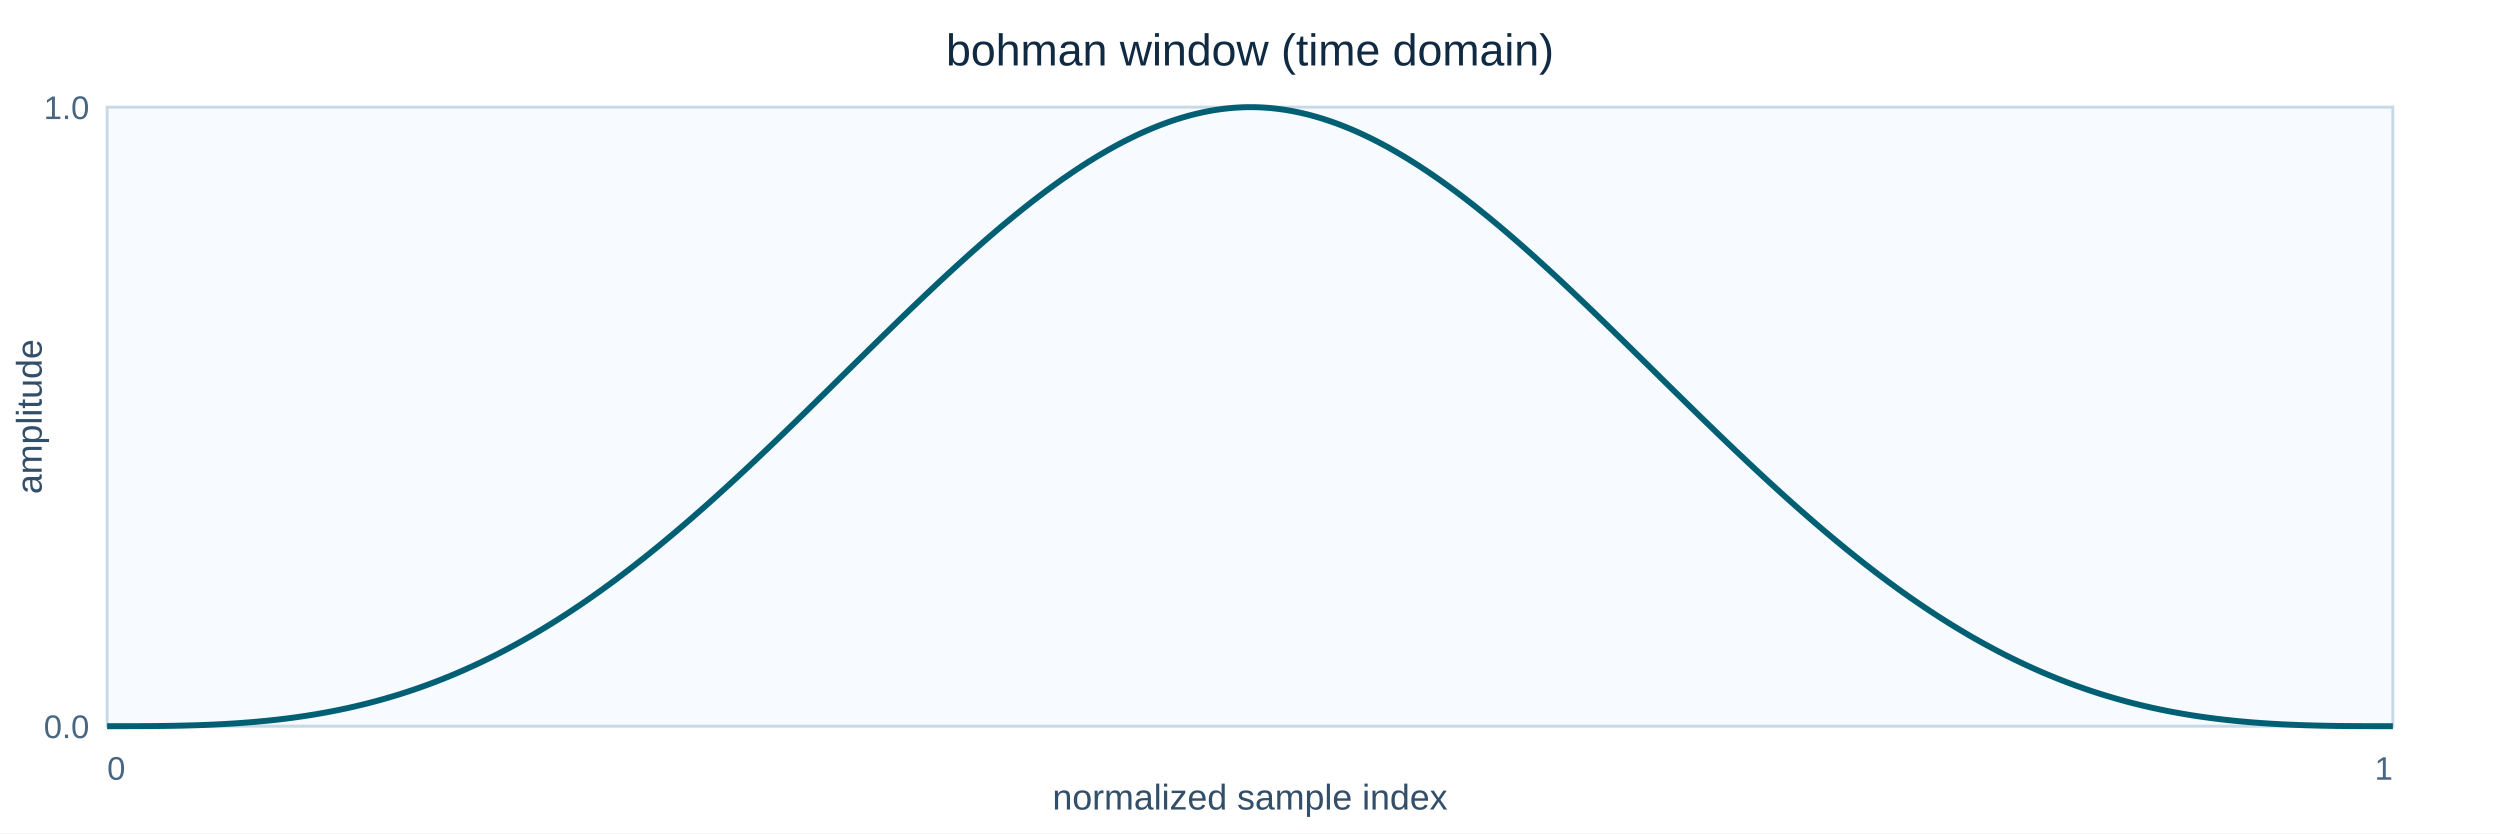
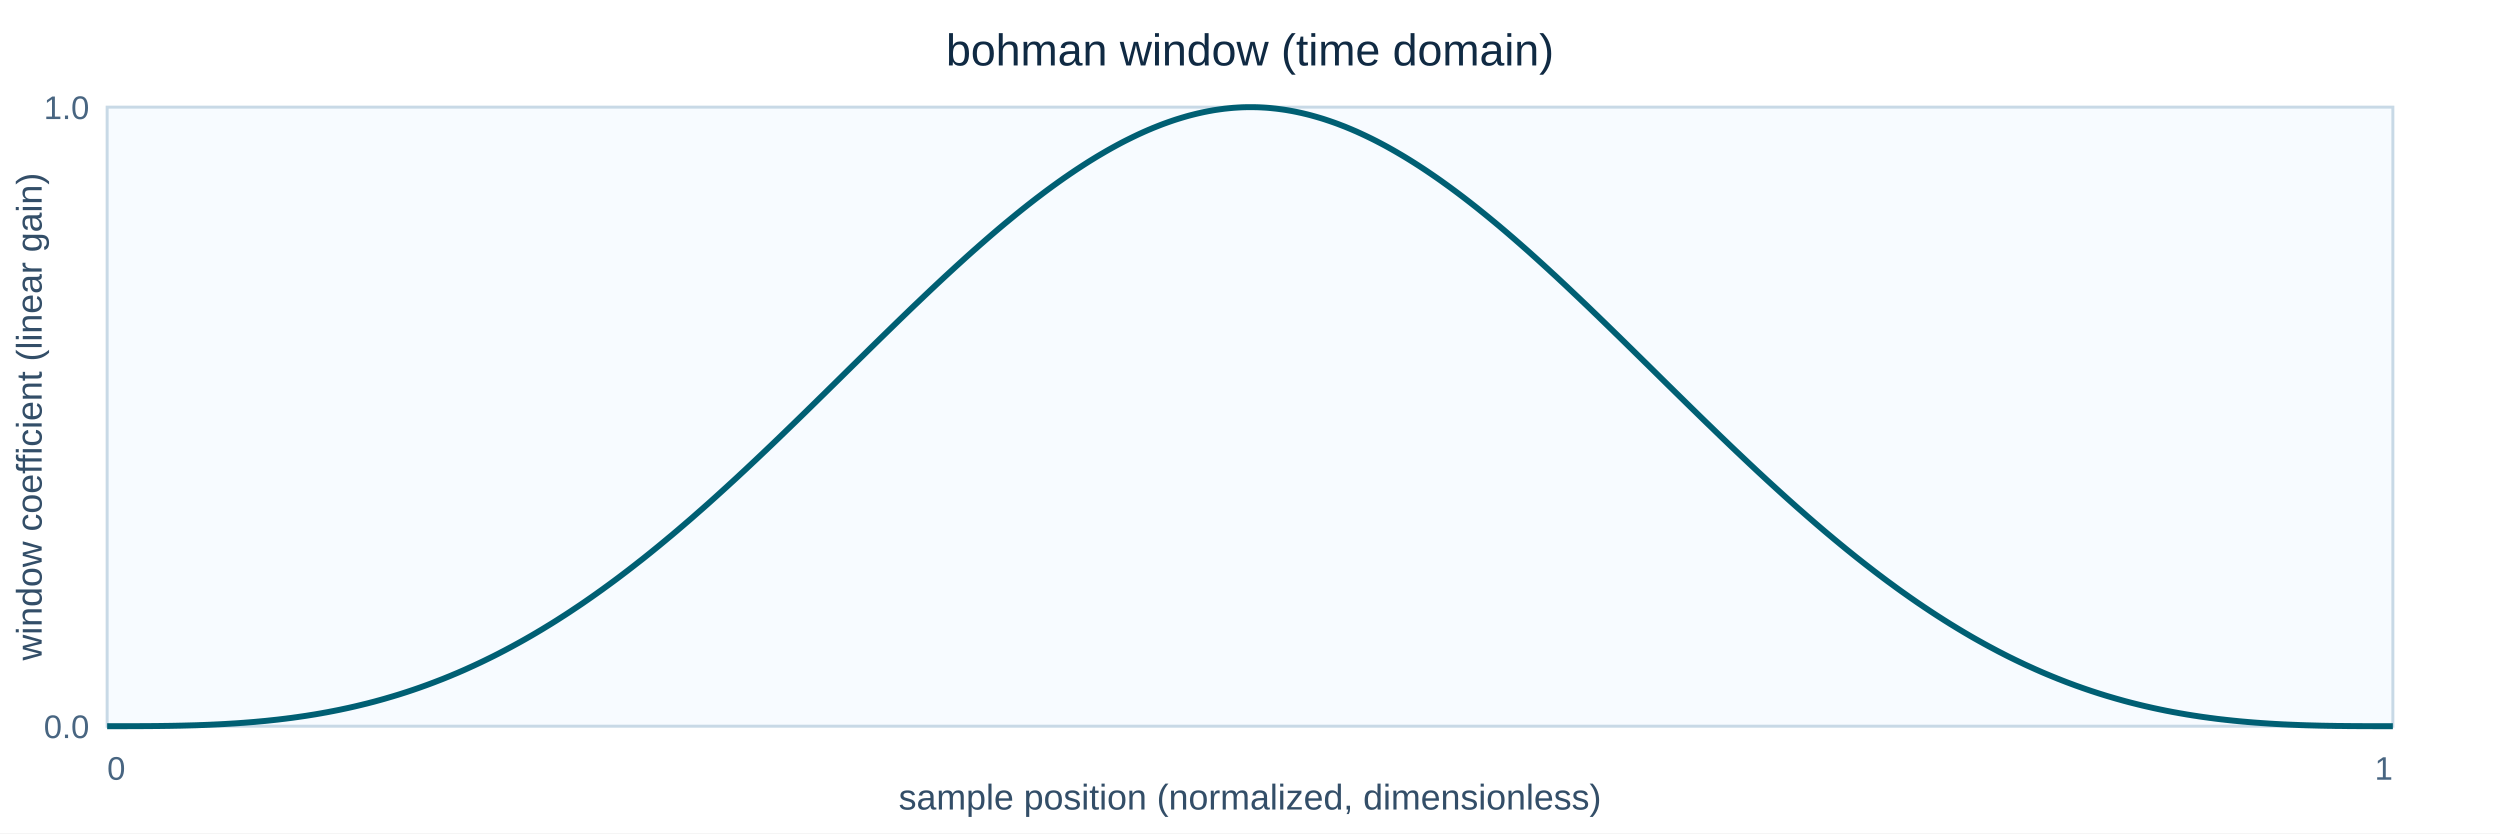
<svg xmlns="http://www.w3.org/2000/svg" width="840" height="280" viewBox="0 0 840 280">
  <rect x="0" y="0" width="840" height="280" fill="#ffffff" />
  <rect x="36" y="36" width="768" height="208" fill="#f7fbff" stroke="#c8d9e6" />
  <polyline fill="none" stroke="#005f73" stroke-width="2" points="36.00,244.00 36.75,244.00 37.50,244.00 38.25,244.00 39.00,244.00 39.75,244.00 40.50,244.00 41.26,244.00 42.01,244.00 42.76,244.00 43.51,243.99 44.26,243.99 45.01,243.99 45.76,243.99 46.51,243.99 47.26,243.98 48.01,243.98 48.76,243.97 49.51,243.97 50.26,243.97 51.01,243.96 51.77,243.95 52.52,243.95 53.27,243.94 54.02,243.93 54.77,243.92 55.52,243.91 56.27,243.90 57.02,243.89 57.77,243.88 58.52,243.86 59.27,243.85 60.02,243.83 60.77,243.82 61.52,243.80 62.28,243.78 63.03,243.76 63.78,243.74 64.53,243.72 65.28,243.70 66.03,243.68 66.78,243.65 67.53,243.62 68.28,243.60 69.03,243.57 69.78,243.54 70.53,243.51 71.28,243.47 72.04,243.44 72.79,243.40 73.54,243.37 74.29,243.33 75.04,243.29 75.79,243.25 76.54,243.20 77.29,243.16 78.04,243.11 78.79,243.07 79.54,243.02 80.29,242.97 81.04,242.91 81.79,242.86 82.55,242.80 83.30,242.74 84.05,242.68 84.80,242.62 85.55,242.56 86.30,242.49 87.05,242.42 87.80,242.35 88.55,242.28 89.30,242.21 90.05,242.13 90.80,242.05 91.55,241.97 92.30,241.89 93.06,241.81 93.81,241.72 94.56,241.63 95.31,241.54 96.06,241.45 96.81,241.35 97.56,241.26 98.31,241.16 99.06,241.05 99.81,240.95 100.56,240.84 101.31,240.73 102.06,240.62 102.82,240.51 103.57,240.39 104.32,240.27 105.07,240.15 105.82,240.03 106.57,239.90 107.32,239.77 108.07,239.64 108.82,239.50 109.57,239.37 110.32,239.23 111.07,239.08 111.82,238.94 112.57,238.79 113.33,238.64 114.08,238.49 114.83,238.33 115.58,238.17 116.33,238.01 117.08,237.85 117.83,237.68 118.58,237.51 119.33,237.34 120.08,237.16 120.83,236.98 121.58,236.80 122.33,236.61 123.09,236.43 123.84,236.24 124.59,236.04 125.34,235.85 126.09,235.65 126.84,235.44 127.59,235.24 128.34,235.03 129.09,234.82 129.84,234.60 130.59,234.38 131.34,234.16 132.09,233.94 132.84,233.71 133.60,233.48 134.35,233.25 135.10,233.01 135.85,232.77 136.60,232.53 137.35,232.28 138.10,232.03 138.85,231.78 139.60,231.52 140.35,231.26 141.10,231.00 141.85,230.73 142.60,230.46 143.35,230.19 144.11,229.91 144.86,229.63 145.61,229.35 146.36,229.06 147.11,228.77 147.86,228.48 148.61,228.19 149.36,227.89 150.11,227.58 150.86,227.28 151.61,226.97 152.36,226.65 153.11,226.34 153.87,226.02 154.62,225.69 155.37,225.37 156.12,225.04 156.87,224.70 157.62,224.36 158.37,224.02 159.12,223.68 159.87,223.33 160.62,222.98 161.37,222.63 162.12,222.27 162.87,221.91 163.62,221.54 164.38,221.17 165.13,220.80 165.88,220.43 166.63,220.05 167.38,219.67 168.13,219.28 168.88,218.89 169.63,218.50 170.38,218.10 171.13,217.70 171.88,217.30 172.63,216.89 173.38,216.48 174.13,216.07 174.89,215.65 175.64,215.23 176.39,214.81 177.14,214.38 177.89,213.95 178.64,213.52 179.39,213.08 180.14,212.64 180.89,212.19 181.64,211.75 182.39,211.30 183.14,210.84 183.89,210.38 184.65,209.92 185.40,209.46 186.15,208.99 186.90,208.52 187.65,208.04 188.40,207.56 189.15,207.08 189.90,206.60 190.65,206.11 191.40,205.62 192.15,205.12 192.90,204.62 193.65,204.12 194.40,203.62 195.16,203.11 195.91,202.60 196.66,202.08 197.41,201.56 198.16,201.04 198.91,200.52 199.66,199.99 200.41,199.46 201.16,198.92 201.91,198.39 202.66,197.85 203.41,197.30 204.16,196.76 204.91,196.21 205.67,195.65 206.42,195.10 207.17,194.54 207.92,193.98 208.67,193.41 209.42,192.84 210.17,192.27 210.92,191.70 211.67,191.12 212.42,190.54 213.17,189.96 213.92,189.37 214.67,188.78 215.43,188.19 216.18,187.60 216.93,187.00 217.68,186.40 218.43,185.80 219.18,185.19 219.93,184.58 220.68,183.97 221.43,183.36 222.18,182.74 222.93,182.12 223.68,181.50 224.43,180.87 225.18,180.25 225.94,179.62 226.69,178.98 227.44,178.35 228.19,177.71 228.94,177.07 229.69,176.43 230.44,175.78 231.19,175.14 231.94,174.49 232.69,173.84 233.44,173.18 234.19,172.52 234.94,171.86 235.70,171.20 236.45,170.54 237.20,169.87 237.95,169.21 238.70,168.54 239.45,167.86 240.20,167.19 240.95,166.51 241.70,165.83 242.45,165.15 243.20,164.47 243.95,163.79 244.70,163.10 245.45,162.41 246.21,161.72 246.96,161.03 247.71,160.34 248.46,159.64 249.21,158.94 249.96,158.25 250.71,157.55 251.46,156.84 252.21,156.14 252.96,155.43 253.71,154.73 254.46,154.02 255.21,153.31 255.96,152.60 256.72,151.88 257.47,151.17 258.22,150.45 258.97,149.74 259.72,149.02 260.47,148.30 261.22,147.58 261.97,146.86 262.72,146.13 263.47,145.41 264.22,144.68 264.97,143.96 265.72,143.23 266.48,142.50 267.23,141.77 267.98,141.04 268.73,140.31 269.48,139.58 270.23,138.85 270.98,138.12 271.73,137.38 272.48,136.65 273.23,135.91 273.98,135.18 274.73,134.44 275.48,133.70 276.23,132.97 276.99,132.23 277.74,131.49 278.49,130.75 279.24,130.01 279.99,129.28 280.74,128.54 281.49,127.80 282.24,127.06 282.99,126.32 283.74,125.58 284.49,124.84 285.24,124.10 285.99,123.36 286.74,122.62 287.50,121.88 288.25,121.14 289.00,120.40 289.75,119.67 290.50,118.93 291.25,118.19 292.00,117.45 292.75,116.71 293.50,115.98 294.25,115.24 295.00,114.51 295.75,113.77 296.50,113.04 297.26,112.30 298.01,111.57 298.76,110.84 299.51,110.11 300.26,109.38 301.01,108.65 301.76,107.92 302.51,107.19 303.26,106.47 304.01,105.74 304.76,105.02 305.51,104.29 306.26,103.57 307.01,102.85 307.77,102.13 308.52,101.42 309.27,100.70 310.02,99.99 310.77,99.27 311.52,98.56 312.27,97.85 313.02,97.14 313.77,96.44 314.52,95.73 315.27,95.03 316.02,94.33 316.77,93.63 317.52,92.93 318.28,92.23 319.03,91.54 319.78,90.85 320.53,90.16 321.28,89.47 322.03,88.79 322.78,88.11 323.53,87.43 324.28,86.75 325.03,86.07 325.78,85.40 326.53,84.73 327.28,84.06 328.04,83.40 328.79,82.73 329.54,82.07 330.29,81.42 331.04,80.76 331.79,80.11 332.54,79.46 333.29,78.81 334.04,78.17 334.79,77.53 335.54,76.89 336.29,76.26 337.04,75.63 337.79,75.00 338.55,74.38 339.30,73.76 340.05,73.14 340.80,72.53 341.55,71.91 342.30,71.31 343.05,70.70 343.80,70.10 344.55,69.51 345.30,68.91 346.05,68.33 346.80,67.74 347.55,67.16 348.30,66.58 349.06,66.01 349.81,65.44 350.56,64.87 351.31,64.31 352.06,63.75 352.81,63.20 353.56,62.65 354.31,62.11 355.06,61.57 355.81,61.03 356.56,60.50 357.31,59.97 358.06,59.45 358.82,58.93 359.57,58.41 360.32,57.91 361.07,57.40 361.82,56.90 362.57,56.41 363.32,55.92 364.07,55.43 364.82,54.95 365.57,54.47 366.32,54.00 367.07,53.54 367.82,53.08 368.57,52.62 369.33,52.17 370.08,51.73 370.83,51.29 371.58,50.85 372.33,50.42 373.08,50.00 373.83,49.58 374.58,49.17 375.33,48.76 376.08,48.36 376.83,47.96 377.58,47.57 378.33,47.19 379.09,46.81 379.84,46.44 380.59,46.07 381.34,45.71 382.09,45.35 382.84,45.00 383.59,44.66 384.34,44.32 385.09,43.99 385.84,43.66 386.59,43.35 387.34,43.03 388.09,42.73 388.84,42.43 389.60,42.13 390.35,41.84 391.10,41.56 391.85,41.29 392.60,41.02 393.35,40.76 394.10,40.50 394.85,40.25 395.60,40.01 396.35,39.78 397.10,39.55 397.85,39.33 398.60,39.11 399.35,38.90 400.11,38.70 400.86,38.51 401.61,38.32 402.36,38.14 403.11,37.97 403.86,37.80 404.61,37.64 405.36,37.49 406.11,37.34 406.86,37.21 407.61,37.07 408.36,36.95 409.11,36.84 409.87,36.73 410.62,36.63 411.37,36.53 412.12,36.45 412.87,36.37 413.62,36.30 414.37,36.23 415.12,36.18 415.87,36.13 416.62,36.09 417.37,36.05 418.12,36.03 418.87,36.01 419.62,36.00 420.38,36.00 421.13,36.01 421.88,36.02 422.63,36.04 423.38,36.07 424.13,36.11 424.88,36.15 425.63,36.20 426.38,36.26 427.13,36.33 427.88,36.41 428.63,36.49 429.38,36.58 430.13,36.68 430.89,36.78 431.64,36.89 432.39,37.01 433.14,37.14 433.89,37.27 434.64,37.41 435.39,37.56 436.14,37.72 436.89,37.88 437.64,38.05 438.39,38.23 439.14,38.41 439.89,38.60 440.65,38.80 441.40,39.01 442.15,39.22 442.90,39.44 443.65,39.66 444.40,39.89 445.15,40.13 445.90,40.38 446.65,40.63 447.40,40.89 448.15,41.15 448.90,41.42 449.65,41.70 450.40,41.99 451.16,42.28 451.91,42.57 452.66,42.88 453.41,43.19 454.16,43.50 454.91,43.83 455.66,44.15 456.41,44.49 457.16,44.83 457.91,45.18 458.66,45.53 459.41,45.89 460.16,46.25 460.91,46.62 461.67,47.00 462.42,47.38 463.17,47.77 463.92,48.16 464.67,48.56 465.42,48.96 466.17,49.37 466.92,49.79 467.67,50.21 468.42,50.64 469.17,51.07 469.92,51.51 470.67,51.95 471.43,52.40 472.18,52.85 472.93,53.31 473.68,53.77 474.43,54.24 475.18,54.71 475.93,55.19 476.68,55.67 477.43,56.16 478.18,56.65 478.93,57.15 479.68,57.65 480.43,58.16 481.18,58.67 481.94,59.19 482.69,59.71 483.44,60.23 484.19,60.76 484.94,61.30 485.69,61.84 486.44,62.38 487.19,62.92 487.94,63.48 488.69,64.03 489.44,64.59 490.19,65.15 490.94,65.72 491.70,66.29 492.45,66.87 493.20,67.45 493.95,68.03 494.70,68.62 495.45,69.21 496.20,69.80 496.95,70.40 497.70,71.01 498.45,71.61 499.20,72.22 499.95,72.83 500.70,73.45 501.45,74.07 502.21,74.69 502.96,75.32 503.71,75.94 504.46,76.58 505.21,77.21 505.96,77.85 506.71,78.49 507.46,79.14 508.21,79.78 508.96,80.43 509.71,81.09 510.46,81.74 511.21,82.40 511.96,83.06 512.72,83.73 513.47,84.39 514.22,85.06 514.97,85.74 515.72,86.41 516.47,87.09 517.22,87.77 517.97,88.45 518.72,89.13 519.47,89.82 520.22,90.50 520.97,91.20 521.72,91.89 522.48,92.58 523.23,93.28 523.98,93.98 524.73,94.68 525.48,95.38 526.23,96.08 526.98,96.79 527.73,97.50 528.48,98.21 529.23,98.92 529.98,99.63 530.73,100.34 531.48,101.06 532.23,101.77 532.99,102.49 533.74,103.21 534.49,103.93 535.24,104.66 535.99,105.38 536.74,106.10 537.49,106.83 538.24,107.56 538.99,108.28 539.74,109.01 540.49,109.74 541.24,110.47 541.99,111.20 542.74,111.94 543.50,112.67 544.25,113.40 545.00,114.14 545.75,114.87 546.50,115.61 547.25,116.35 548.00,117.08 548.75,117.82 549.50,118.56 550.25,119.30 551.00,120.03 551.75,120.77 552.50,121.51 553.26,122.25 554.01,122.99 554.76,123.73 555.51,124.47 556.26,125.21 557.01,125.95 557.76,126.69 558.51,127.43 559.26,128.17 560.01,128.91 560.76,129.65 561.51,130.38 562.26,131.12 563.01,131.86 563.77,132.60 564.52,133.34 565.27,134.07 566.02,134.81 566.77,135.55 567.52,136.28 568.27,137.02 569.02,137.75 569.77,138.48 570.52,139.22 571.27,139.95 572.02,140.68 572.77,141.41 573.52,142.14 574.28,142.87 575.03,143.59 575.78,144.32 576.53,145.05 577.28,145.77 578.03,146.50 578.78,147.22 579.53,147.94 580.28,148.66 581.03,149.38 581.78,150.10 582.53,150.81 583.28,151.53 584.04,152.24 584.79,152.95 585.54,153.66 586.29,154.37 587.04,155.08 587.79,155.79 588.54,156.49 589.29,157.19 590.04,157.90 590.79,158.60 591.54,159.29 592.29,159.99 593.04,160.68 593.79,161.38 594.55,162.07 595.30,162.76 596.05,163.44 596.80,164.13 597.55,164.81 598.30,165.49 599.05,166.17 599.80,166.85 600.55,167.53 601.30,168.20 602.05,168.87 602.80,169.54 603.55,170.21 604.30,170.87 605.06,171.53 605.81,172.19 606.56,172.85 607.31,173.51 608.06,174.16 608.81,174.81 609.56,175.46 610.31,176.11 611.06,176.75 611.81,177.39 612.56,178.03 613.31,178.67 614.06,179.30 614.82,179.93 615.57,180.56 616.32,181.19 617.07,181.81 617.82,182.43 618.57,183.05 619.32,183.66 620.07,184.28 620.82,184.89 621.57,185.49 622.32,186.10 623.07,186.70 623.82,187.30 624.57,187.89 625.33,188.49 626.08,189.08 626.83,189.67 627.58,190.25 628.33,190.83 629.08,191.41 629.83,191.99 630.58,192.56 631.33,193.13 632.08,193.69 632.83,194.26 633.58,194.82 634.33,195.38 635.09,195.93 635.84,196.48 636.59,197.03 637.34,197.58 638.09,198.12 638.84,198.66 639.59,199.19 640.34,199.72 641.09,200.25 641.84,200.78 642.59,201.30 643.34,201.82 644.09,202.34 644.84,202.85 645.60,203.36 646.35,203.87 647.10,204.37 647.85,204.87 648.60,205.37 649.35,205.86 650.10,206.35 650.85,206.84 651.60,207.32 652.35,207.80 653.10,208.28 653.85,208.75 654.60,209.22 655.35,209.69 656.11,210.15 656.86,210.61 657.61,211.07 658.36,211.52 659.11,211.97 659.86,212.42 660.61,212.86 661.36,213.30 662.11,213.74 662.86,214.17 663.61,214.60 664.36,215.02 665.11,215.44 665.87,215.86 666.62,216.28 667.37,216.69 668.12,217.10 668.87,217.50 669.62,217.90 670.37,218.30 671.12,218.70 671.87,219.09 672.62,219.47 673.37,219.86 674.12,220.24 674.87,220.62 675.62,220.99 676.38,221.36 677.13,221.73 677.88,222.09 678.63,222.45 679.38,222.80 680.13,223.16 680.88,223.51 681.63,223.85 682.38,224.19 683.13,224.53 683.88,224.87 684.63,225.20 685.38,225.53 686.13,225.86 686.89,226.18 687.64,226.50 688.39,226.81 689.14,227.12 689.89,227.43 690.64,227.73 691.39,228.04 692.14,228.33 692.89,228.63 693.64,228.92 694.39,229.21 695.14,229.49 695.89,229.77 696.65,230.05 697.40,230.33 698.15,230.60 698.90,230.86 699.65,231.13 700.40,231.39 701.15,231.65 701.90,231.90 702.65,232.16 703.40,232.40 704.15,232.65 704.90,232.89 705.65,233.13 706.40,233.36 707.16,233.60 707.91,233.83 708.66,234.05 709.41,234.27 710.16,234.49 710.91,234.71 711.66,234.92 712.41,235.13 713.16,235.34 713.91,235.55 714.66,235.75 715.41,235.95 716.16,236.14 716.91,236.33 717.67,236.52 718.42,236.71 719.17,236.89 719.92,237.07 720.67,237.25 721.42,237.42 722.17,237.59 722.92,237.76 723.67,237.93 724.42,238.09 725.17,238.25 725.92,238.41 726.67,238.56 727.43,238.72 728.18,238.87 728.93,239.01 729.68,239.16 730.43,239.30 731.18,239.43 731.93,239.57 732.68,239.70 733.43,239.83 734.18,239.96 734.93,240.09 735.68,240.21 736.43,240.33 737.18,240.45 737.94,240.56 738.69,240.68 739.44,240.79 740.19,240.90 740.94,241.00 741.69,241.10 742.44,241.21 743.19,241.30 743.94,241.40 744.69,241.50 745.44,241.59 746.19,241.68 746.94,241.76 747.70,241.85 748.45,241.93 749.20,242.01 749.95,242.09 750.70,242.17 751.45,242.24 752.20,242.32 752.95,242.39 753.70,242.46 754.45,242.52 755.20,242.59 755.95,242.65 756.70,242.71 757.45,242.77 758.21,242.83 758.96,242.88 759.71,242.94 760.46,242.99 761.21,243.04 761.96,243.09 762.71,243.14 763.46,243.18 764.21,243.23 764.96,243.27 765.71,243.31 766.46,243.35 767.21,243.39 767.96,243.42 768.72,243.46 769.47,243.49 770.22,243.52 770.97,243.55 771.72,243.58 772.47,243.61 773.22,243.64 773.97,243.66 774.72,243.69 775.47,243.71 776.22,243.73 776.97,243.75 777.72,243.77 778.48,243.79 779.23,243.81 779.98,243.83 780.73,243.84 781.48,243.86 782.23,243.87 782.98,243.88 783.73,243.89 784.48,243.91 785.23,243.92 785.98,243.93 786.73,243.93 787.48,243.94 788.23,243.95 788.99,243.96 789.74,243.96 790.49,243.97 791.24,243.97 791.99,243.98 792.74,243.98 793.49,243.98 794.24,243.99 794.99,243.99 795.74,243.99 796.49,243.99 797.24,244.00 797.99,244.00 798.74,244.00 799.50,244.00 800.25,244.00 801.00,244.00 801.75,244.00 802.50,244.00 803.25,244.00 804.00,244.00" />
  <text x="420.0" y="22" text-anchor="middle" font-family="Arial, Helvetica, sans-serif" font-size="15" fill="#102a43">bohman window (time domain)</text>
-   <text x="420.0" y="272" text-anchor="middle" font-family="Arial, Helvetica, sans-serif" font-size="12" fill="#334e68">normalized sample index</text>
-   <text x="14" y="140.0" transform="rotate(-90 14,140.0)" text-anchor="middle" font-family="Arial, Helvetica, sans-serif" font-size="12" fill="#334e68">amplitude</text>
+   <text x="420.0" y="272" text-anchor="middle" font-family="Arial, Helvetica, sans-serif" font-size="12" fill="#334e68">sample position (normalized, dimensionless)</text>
+   <text x="14" y="140.0" transform="rotate(-90 14,140.0)" text-anchor="middle" font-family="Arial, Helvetica, sans-serif" font-size="12" fill="#334e68">window coefficient (linear gain)</text>
  <text x="36" y="262" font-family="Arial, Helvetica, sans-serif" font-size="11" fill="#486581">0</text>
  <text x="804" y="262" text-anchor="end" font-family="Arial, Helvetica, sans-serif" font-size="11" fill="#486581">1</text>
  <text x="30" y="40" text-anchor="end" font-family="Arial, Helvetica, sans-serif" font-size="11" fill="#486581">1.0</text>
  <text x="30" y="248" text-anchor="end" font-family="Arial, Helvetica, sans-serif" font-size="11" fill="#486581">0.0</text>
</svg>
